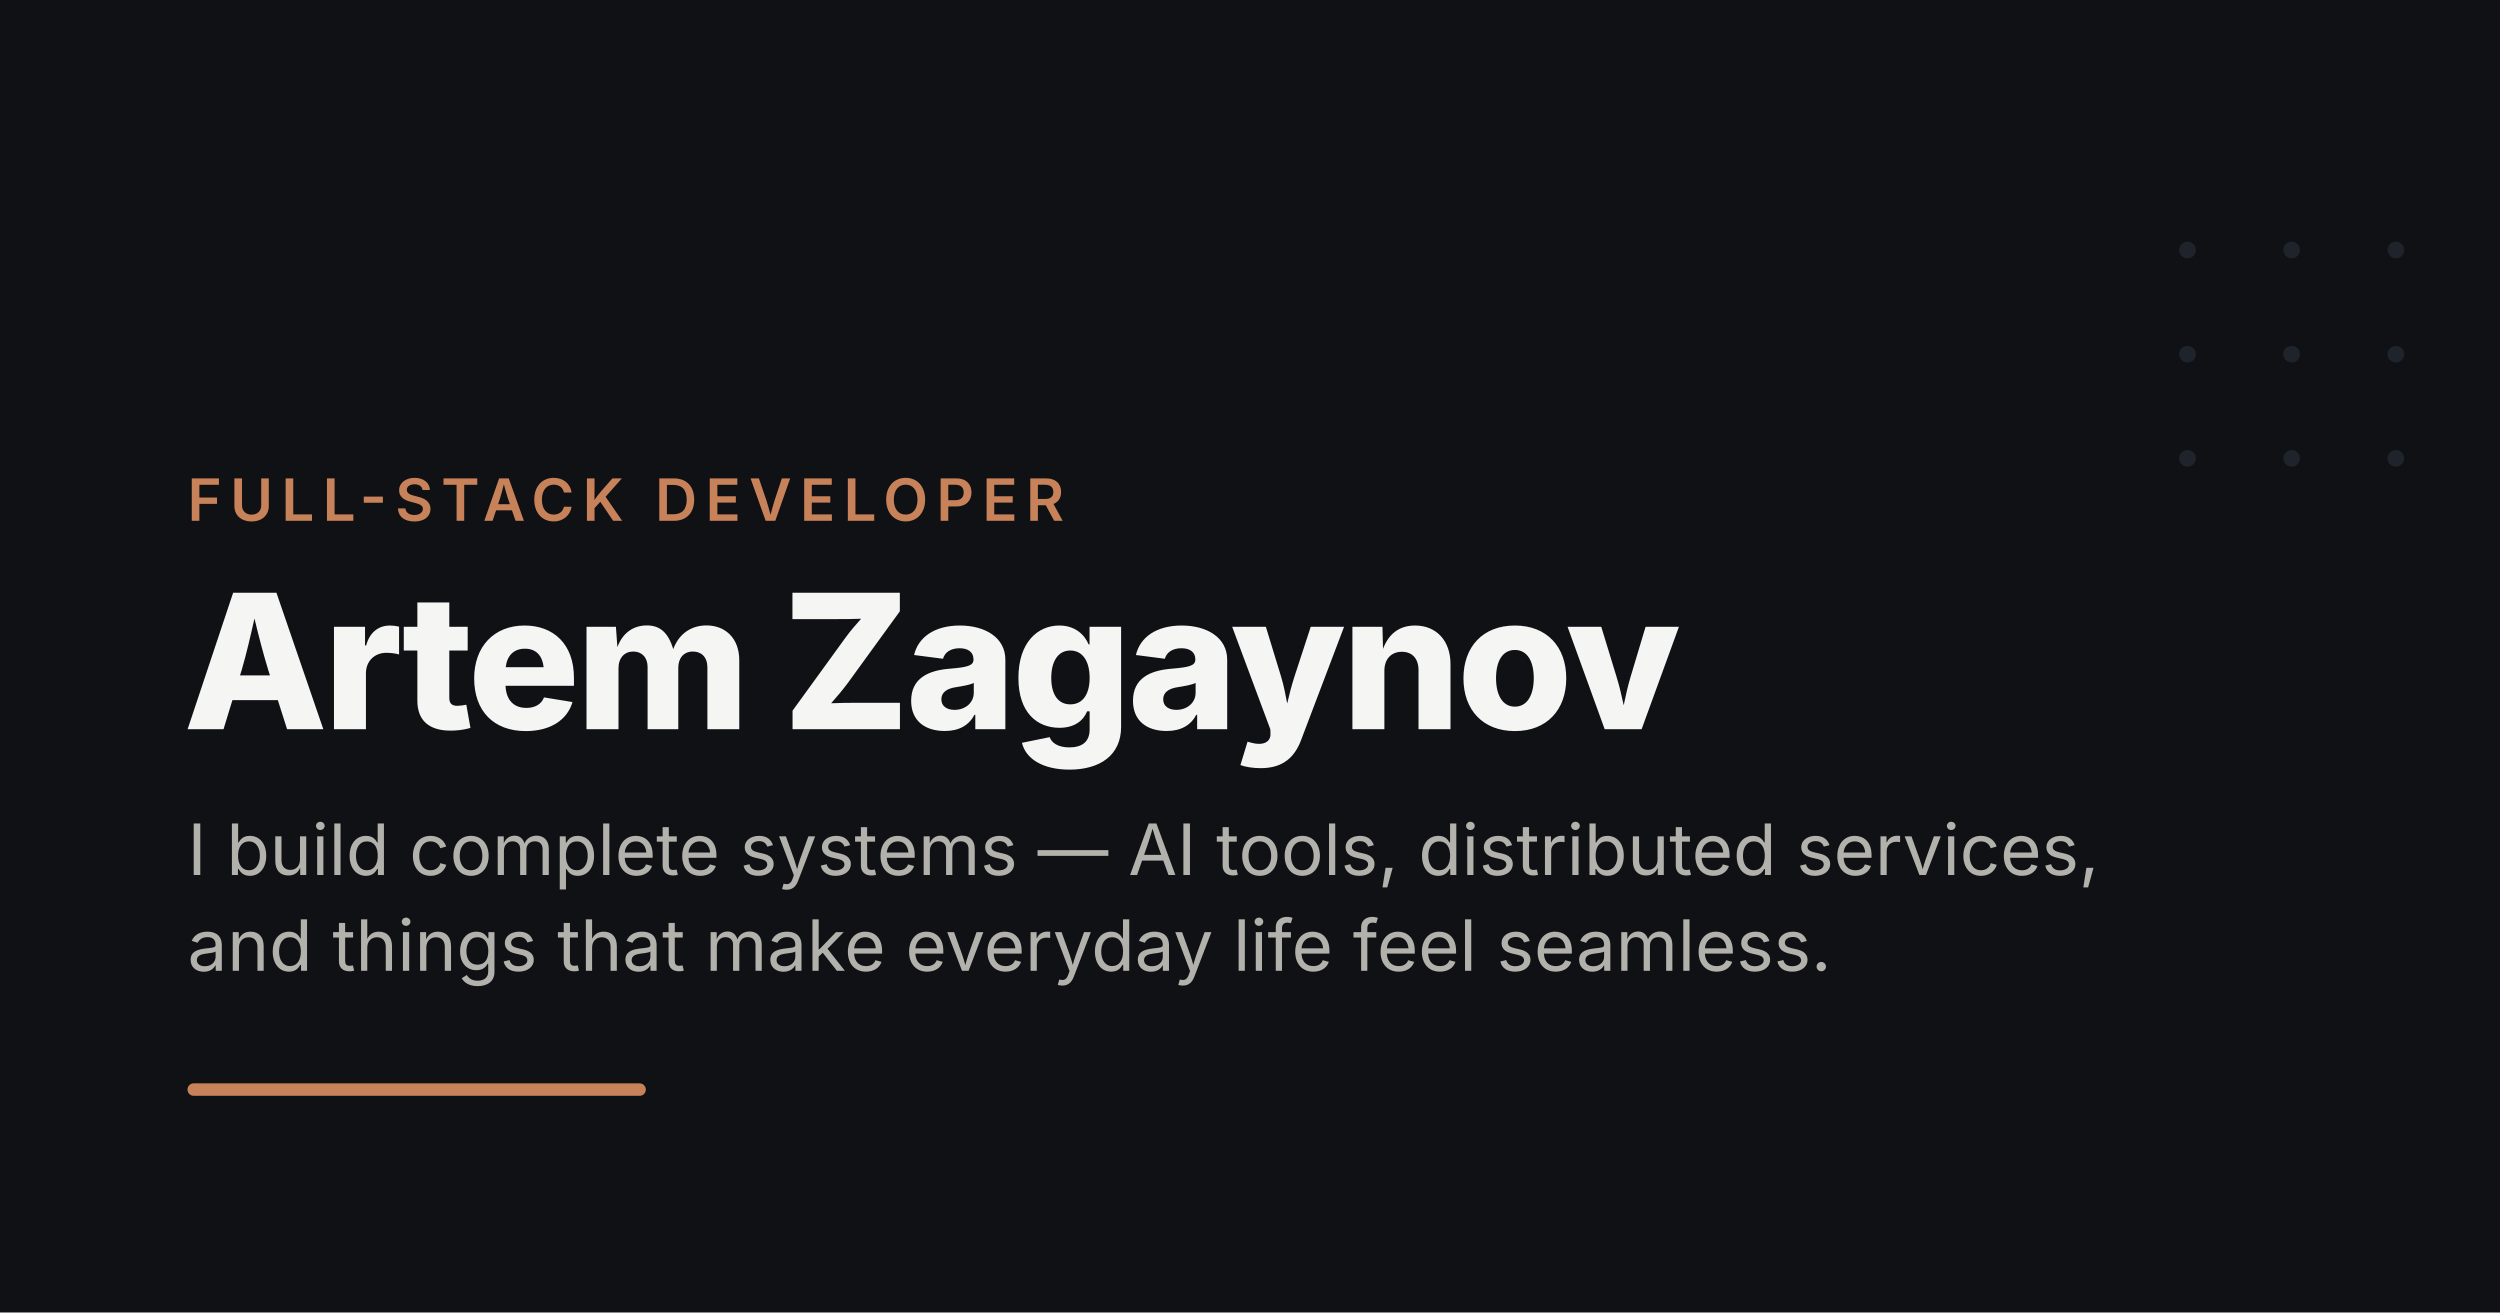
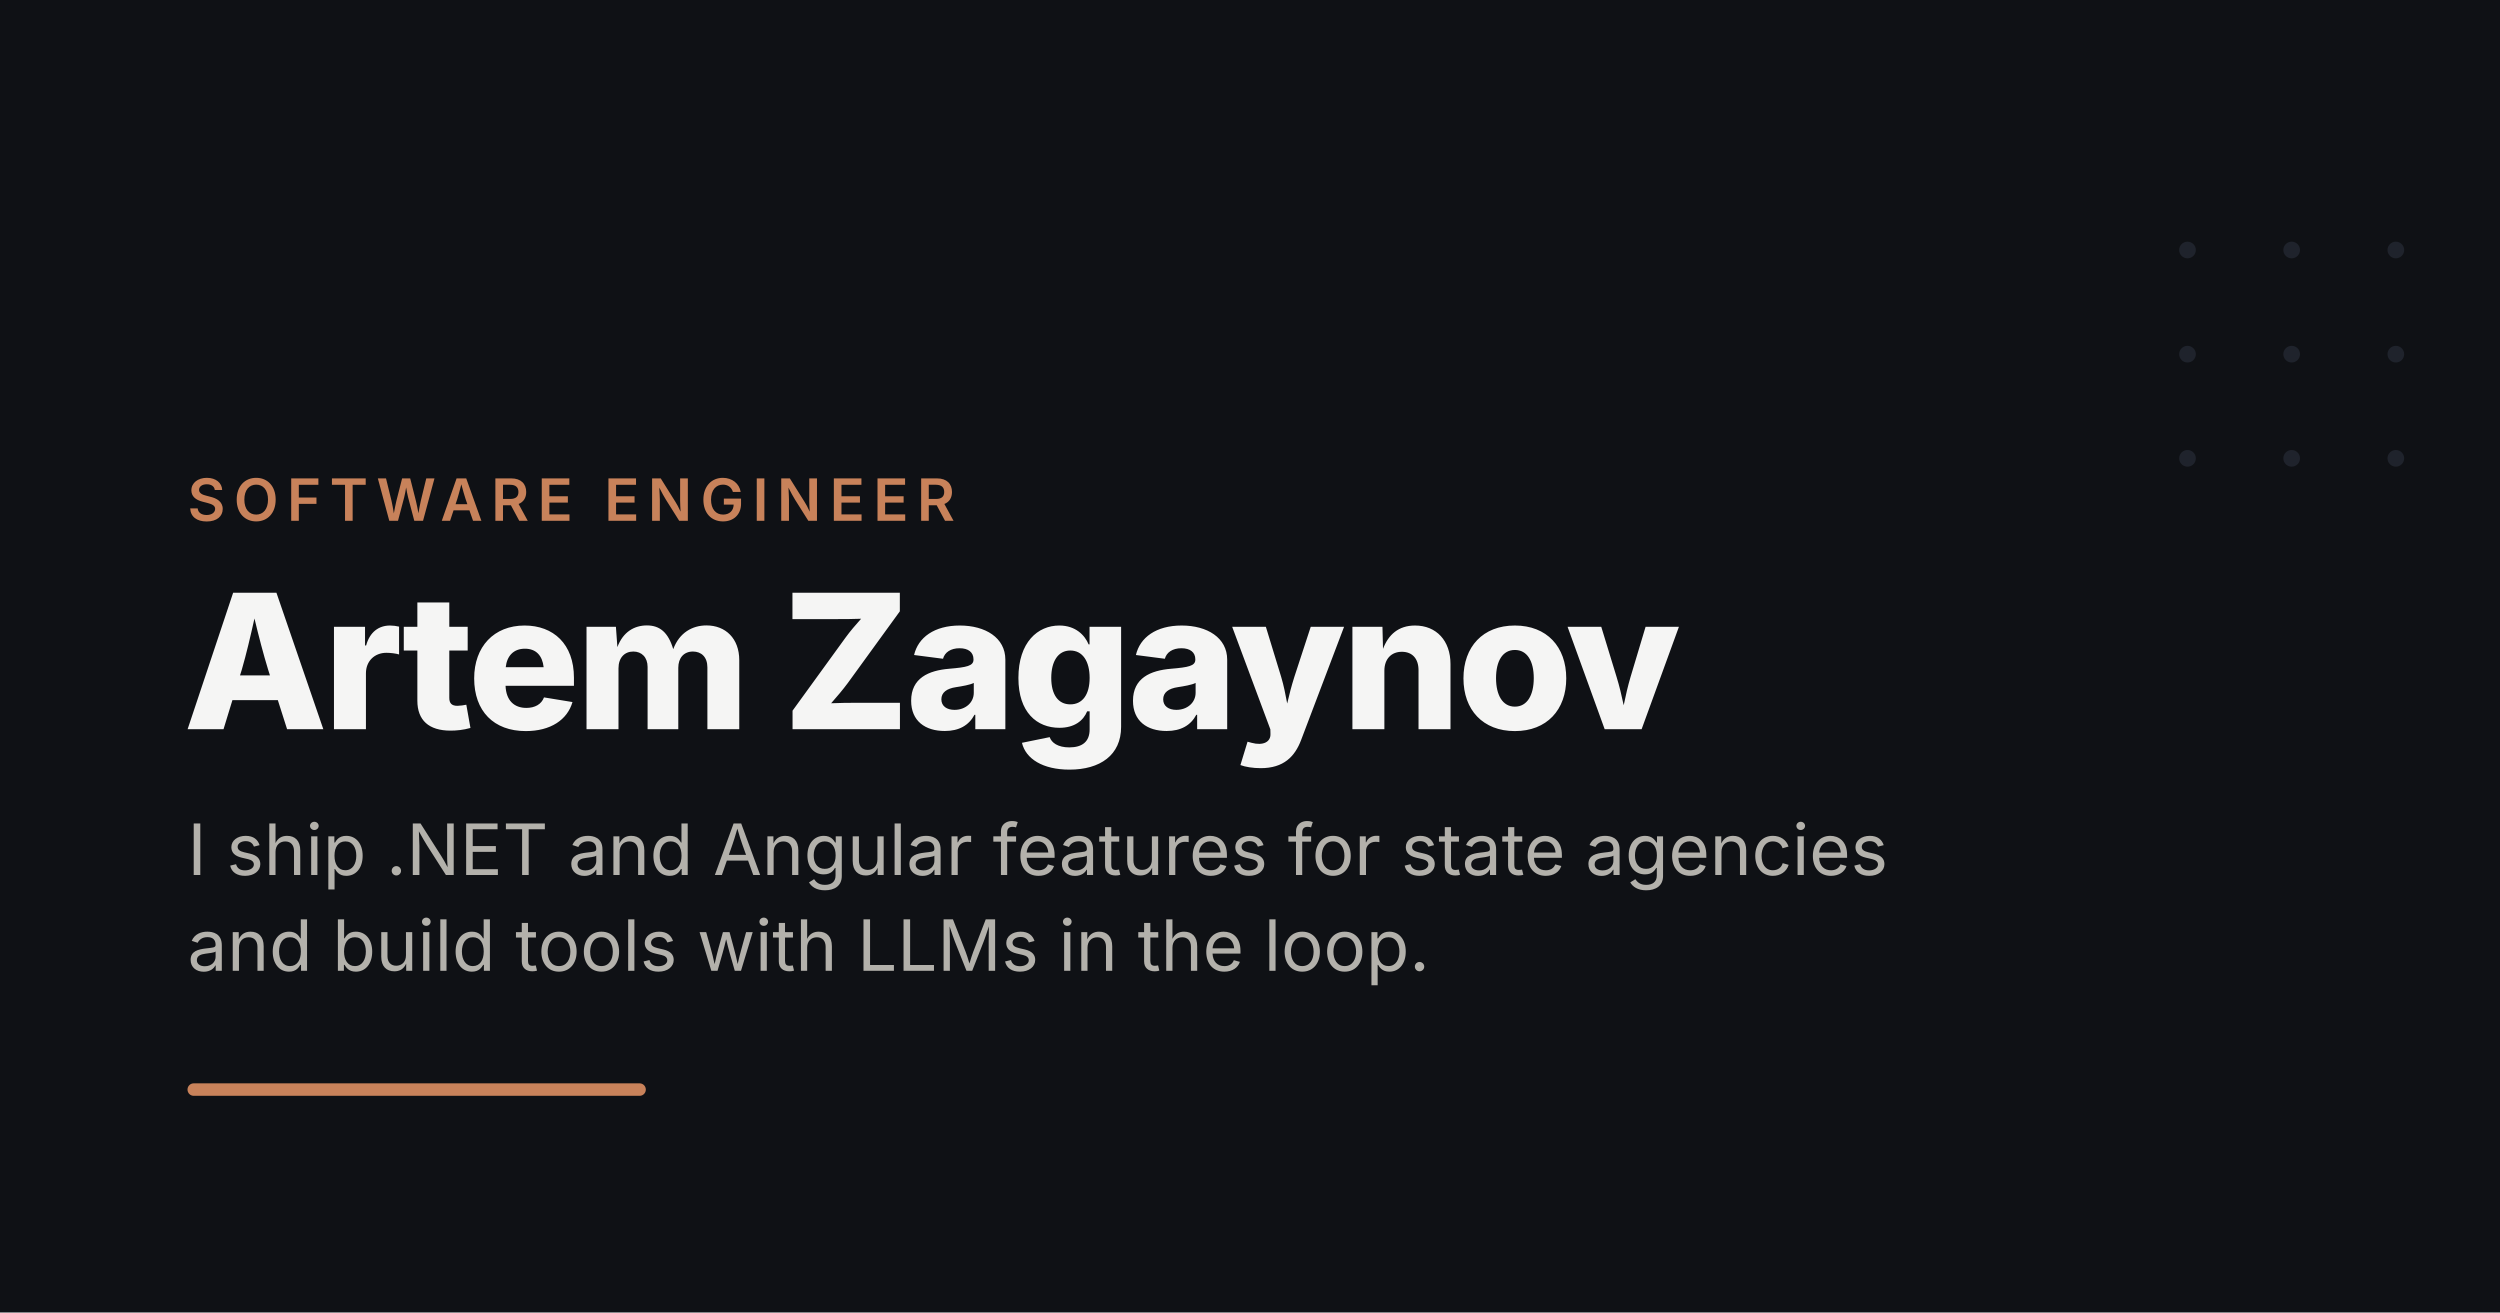
- <svg xmlns="http://www.w3.org/2000/svg" viewBox="0 0 1200 630" width="1200" height="630" role="img" aria-label="Artem Zagaynov — Full-stack developer">
+ <svg xmlns="http://www.w3.org/2000/svg" viewBox="0 0 1200 630" width="1200" height="630" role="img" aria-label="Artem Zagaynov, software engineer">
  <rect width="1200" height="630" fill="#0f1115" />
  <g fill="#1f232c">
    <circle cx="1050" cy="120" r="4" />
    <circle cx="1100" cy="120" r="4" />
    <circle cx="1150" cy="120" r="4" />
    <circle cx="1050" cy="170" r="4" />
    <circle cx="1100" cy="170" r="4" />
    <circle cx="1150" cy="170" r="4" />
    <circle cx="1050" cy="220" r="4" />
    <circle cx="1100" cy="220" r="4" />
    <circle cx="1150" cy="220" r="4" />
  </g>
-   <text x="90" y="250" fill="#c8825a" font-family="Inter, sans-serif" font-size="28" font-weight="600" letter-spacing="4">FULL-STACK DEVELOPER</text>
+   <text x="90" y="250" fill="#c8825a" font-family="Inter, sans-serif" font-size="28" font-weight="600" letter-spacing="4">SOFTWARE ENGINEER</text>
  <text x="88" y="350" fill="#f5f5f4" font-family="Inter, sans-serif" font-size="90" font-weight="800" letter-spacing="-2">Artem Zagaynov</text>
-   <text x="90" y="420" fill="#b3b1ab" font-family="Inter, sans-serif" font-size="34" font-weight="400">I build complete systems — AI tools, distributed services,</text>
-   <text x="90" y="466" fill="#b3b1ab" font-family="Inter, sans-serif" font-size="34" font-weight="400">and things that make everyday life feel seamless.</text>
+   <text x="90" y="420" fill="#b3b1ab" font-family="Inter, sans-serif" font-size="34" font-weight="400">I ship .NET and Angular features for state agencies</text>
+   <text x="90" y="466" fill="#b3b1ab" font-family="Inter, sans-serif" font-size="34" font-weight="400">and build tools with LLMs in the loop.</text>
  <rect x="90" y="520" width="220" height="6" rx="3" fill="#c8825a" />
</svg>
